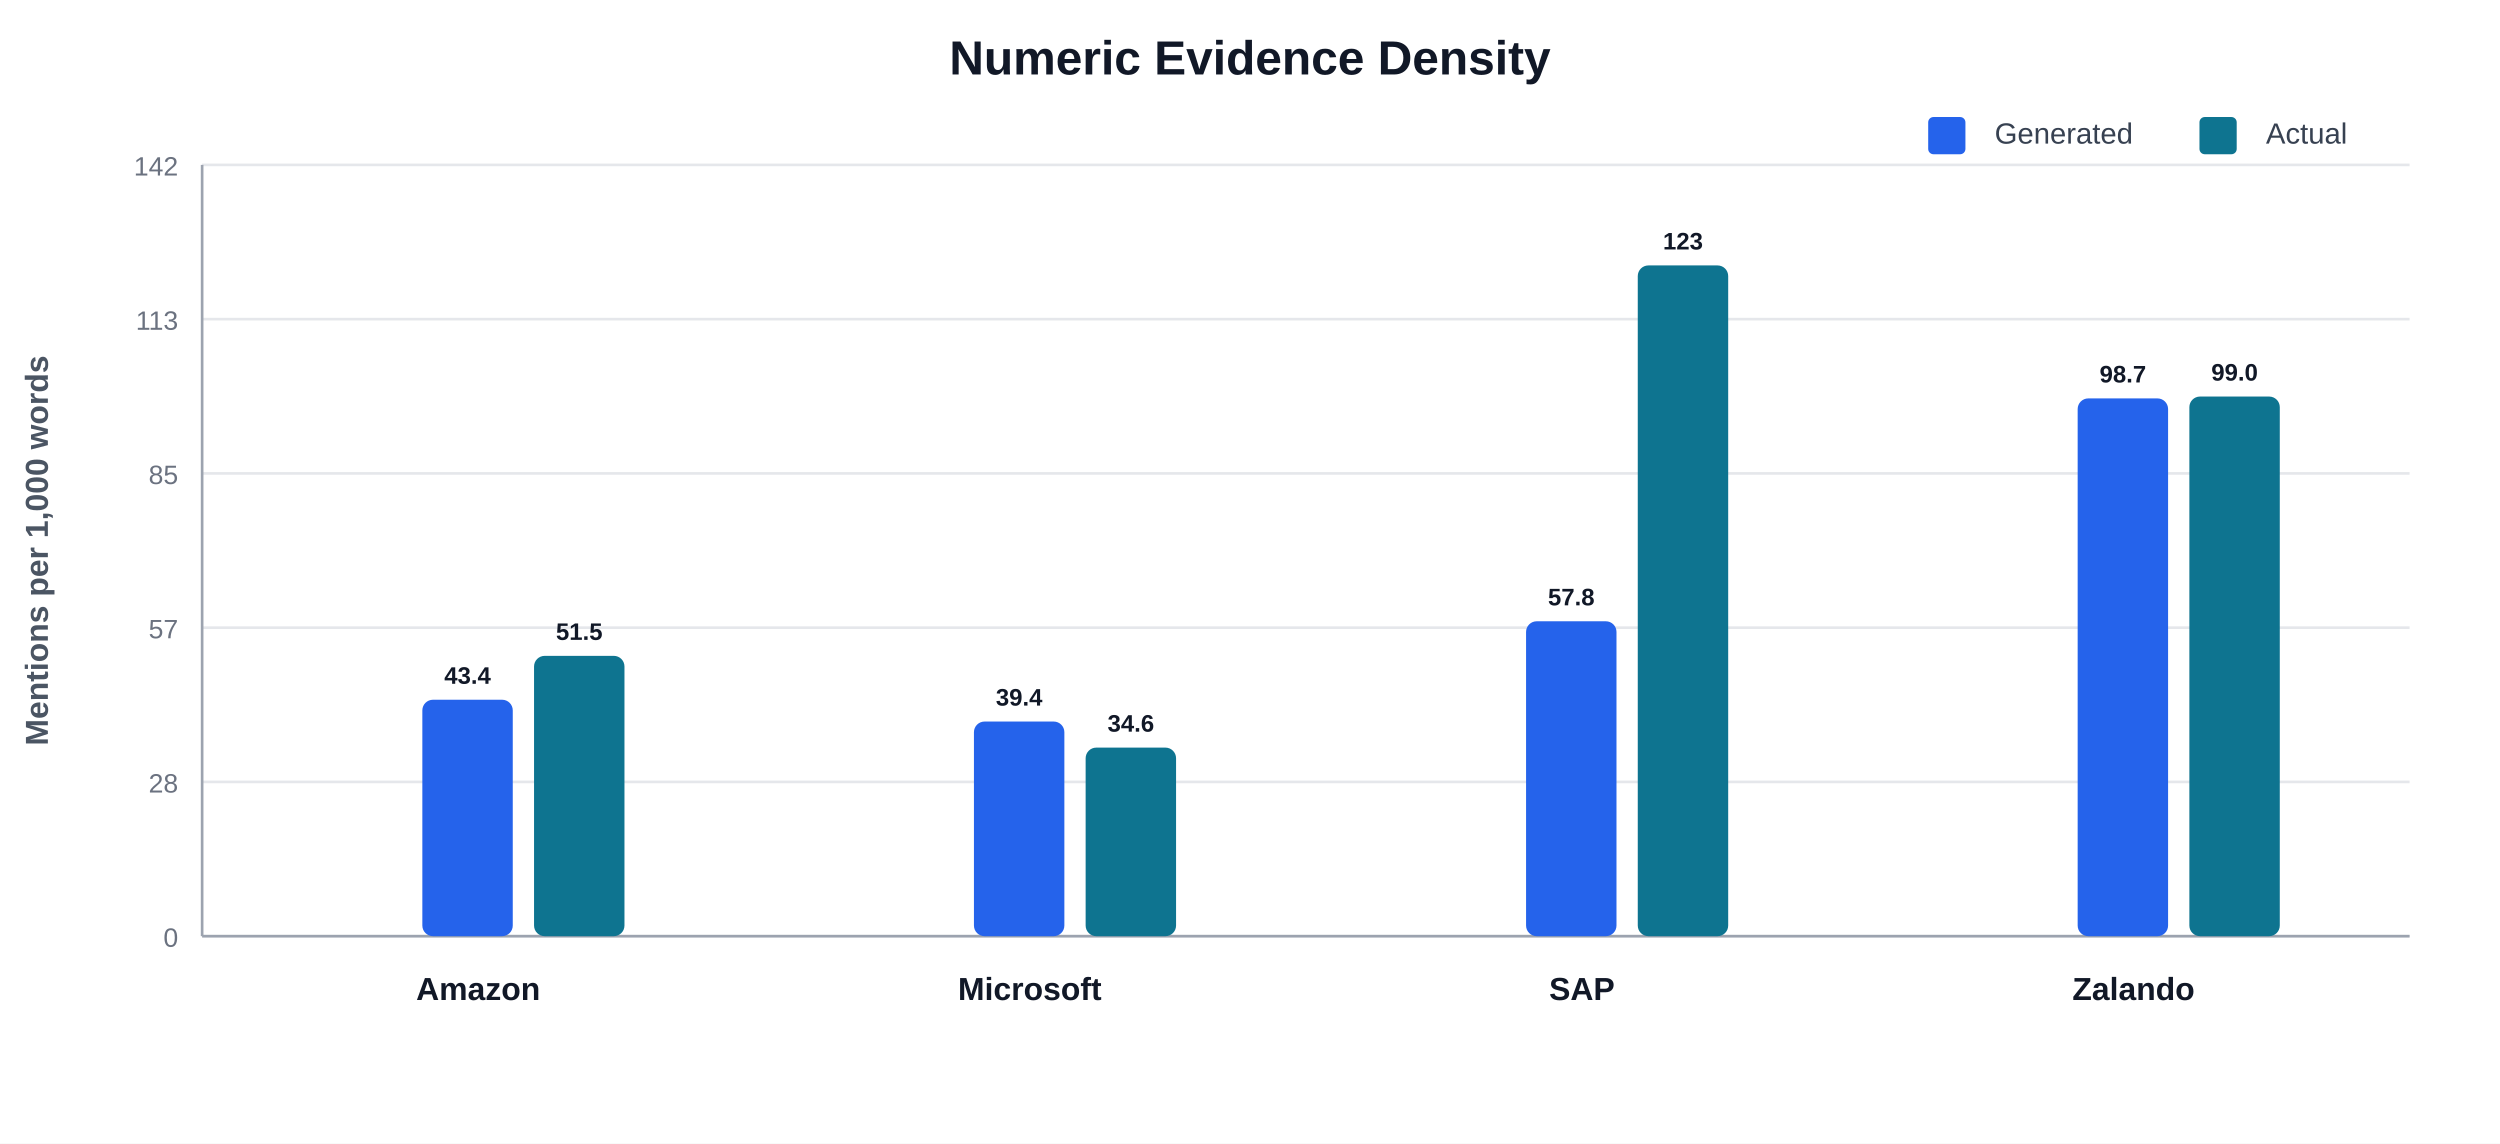
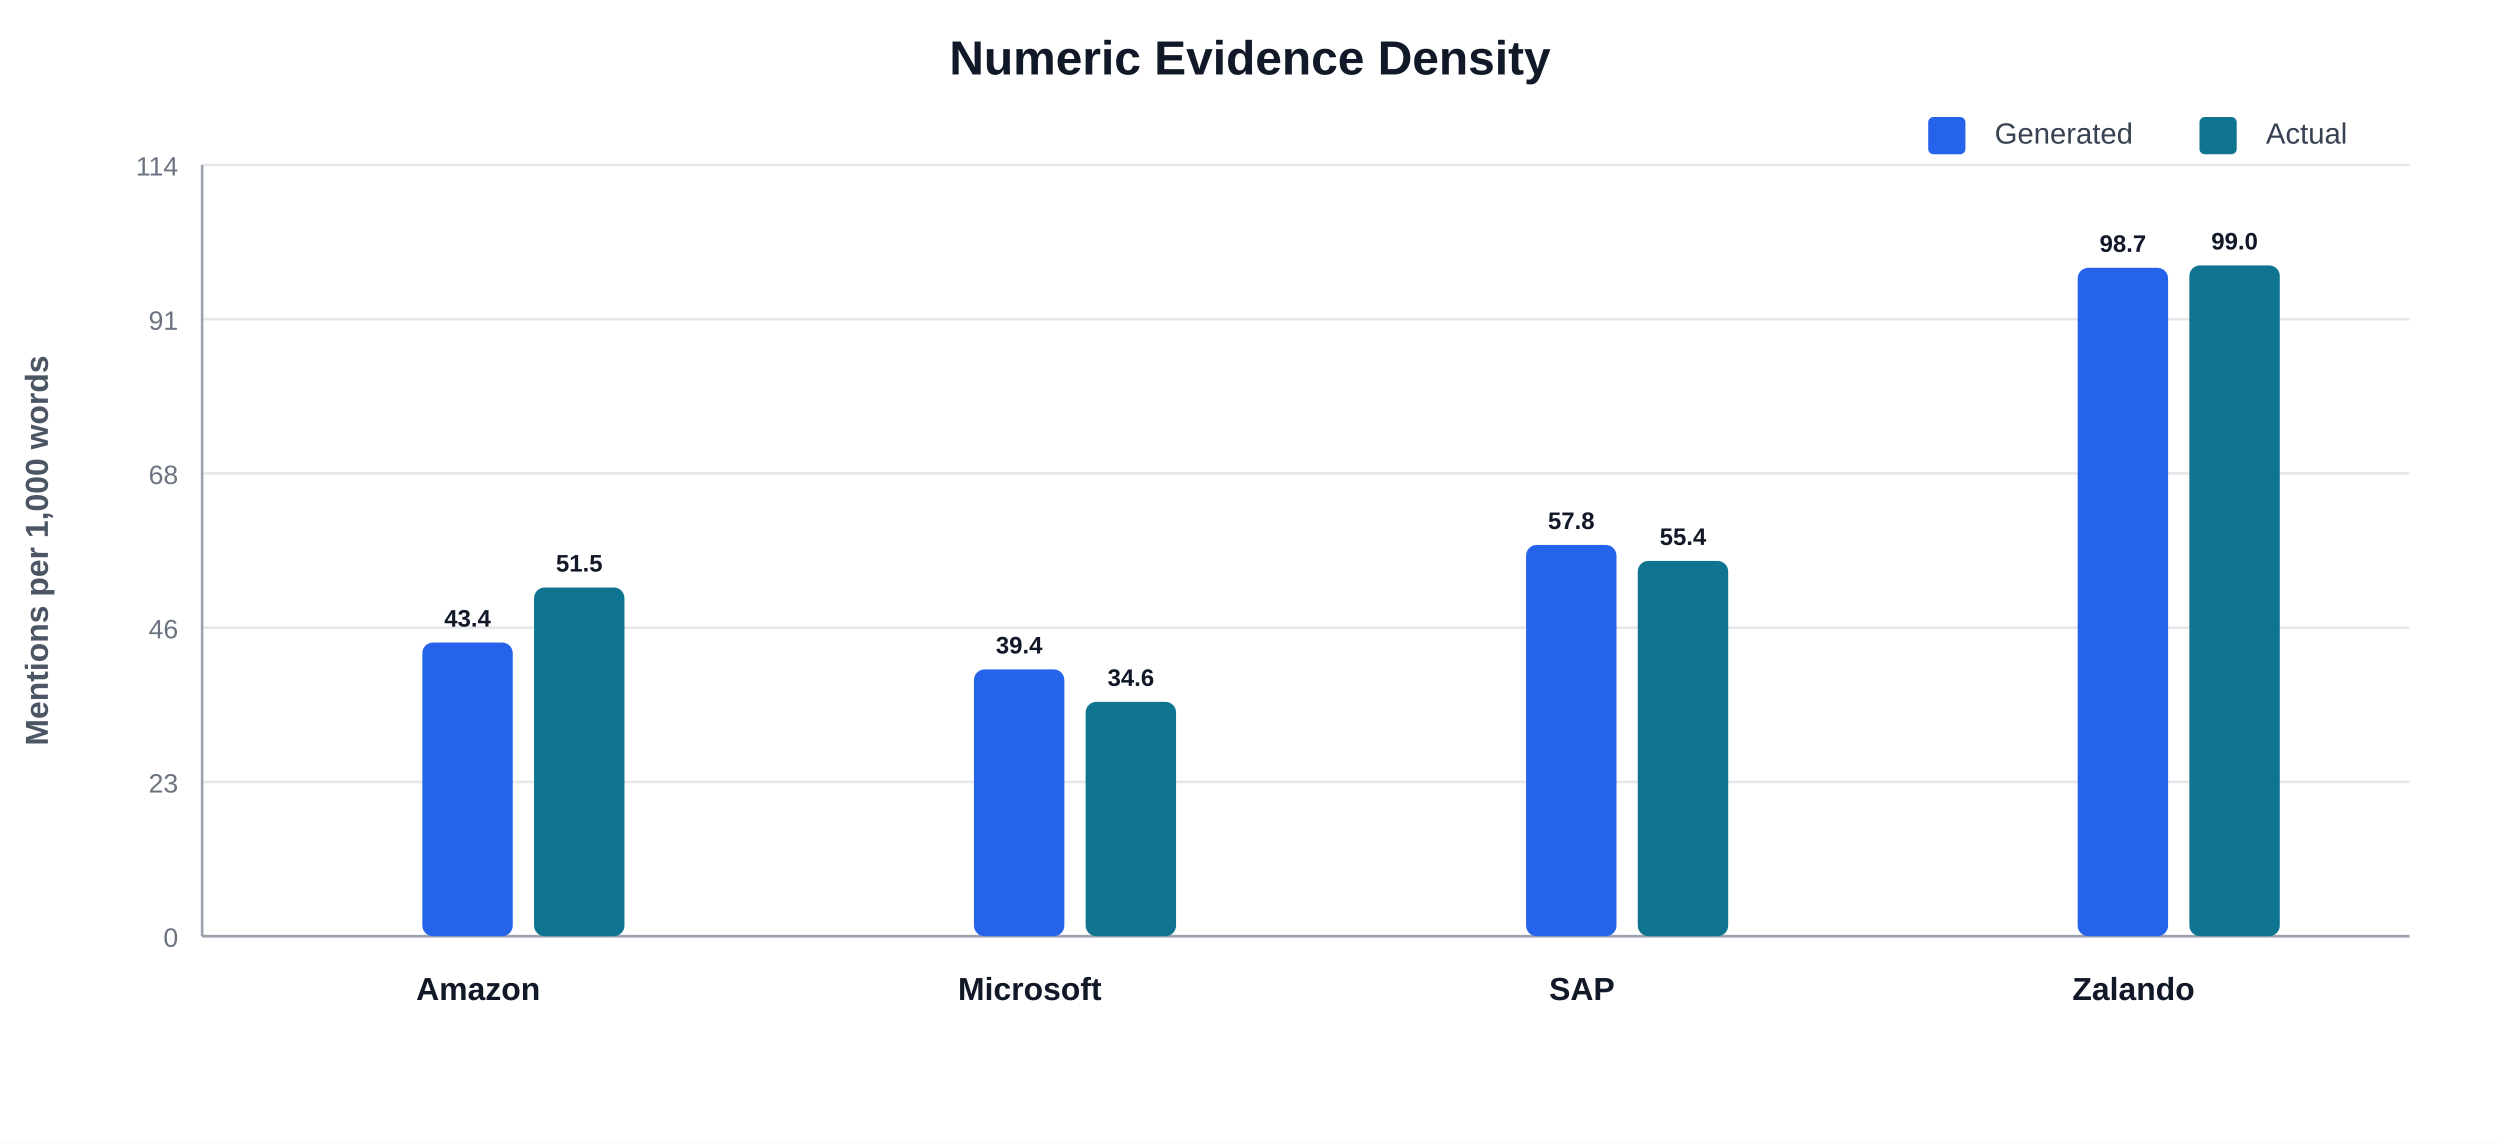
<svg xmlns="http://www.w3.org/2000/svg" width="940" height="430" viewBox="0 0 940 430">
  <rect width="100%" height="100%" fill="#FFFFFF" />
  <text x="470.0" y="28.0" font-family="Arial, sans-serif" font-size="18" fill="#111827" text-anchor="middle" font-weight="700">Numeric Evidence Density</text>
  <text x="750.0" y="54.0" font-family="Arial, sans-serif" font-size="11" fill="#374151" text-anchor="start" font-weight="400">Generated</text>
  <rect x="725" y="44" width="14" height="14" rx="2" fill="#2563EB" />
  <text x="852.0" y="54.0" font-family="Arial, sans-serif" font-size="11" fill="#374151" text-anchor="start" font-weight="400">Actual</text>
  <rect x="827" y="44" width="14" height="14" rx="2" fill="#0E7490" />
  <line x1="76" y1="352.0" x2="906" y2="352.0" stroke="#E5E7EB" />
  <text x="67.0" y="356.0" font-family="Arial, sans-serif" font-size="10" fill="#6B7280" text-anchor="end" font-weight="400">0</text>
  <line x1="76" y1="294.0" x2="906" y2="294.0" stroke="#E5E7EB" />
-   <text x="67.0" y="298.0" font-family="Arial, sans-serif" font-size="10" fill="#6B7280" text-anchor="end" font-weight="400">28</text>
+   <text x="67.0" y="298.0" font-family="Arial, sans-serif" font-size="10" fill="#6B7280" text-anchor="end" font-weight="400">23</text>
  <line x1="76" y1="236.0" x2="906" y2="236.0" stroke="#E5E7EB" />
-   <text x="67.0" y="240.0" font-family="Arial, sans-serif" font-size="10" fill="#6B7280" text-anchor="end" font-weight="400">57</text>
+   <text x="67.0" y="240.0" font-family="Arial, sans-serif" font-size="10" fill="#6B7280" text-anchor="end" font-weight="400">46</text>
  <line x1="76" y1="178.0" x2="906" y2="178.0" stroke="#E5E7EB" />
-   <text x="67.0" y="182.0" font-family="Arial, sans-serif" font-size="10" fill="#6B7280" text-anchor="end" font-weight="400">85</text>
+   <text x="67.0" y="182.0" font-family="Arial, sans-serif" font-size="10" fill="#6B7280" text-anchor="end" font-weight="400">68</text>
  <line x1="76" y1="120.0" x2="906" y2="120.0" stroke="#E5E7EB" />
-   <text x="67.0" y="124.0" font-family="Arial, sans-serif" font-size="10" fill="#6B7280" text-anchor="end" font-weight="400">113</text>
+   <text x="67.0" y="124.0" font-family="Arial, sans-serif" font-size="10" fill="#6B7280" text-anchor="end" font-weight="400">91</text>
  <line x1="76" y1="62.0" x2="906" y2="62.0" stroke="#E5E7EB" />
-   <text x="67.0" y="66.0" font-family="Arial, sans-serif" font-size="10" fill="#6B7280" text-anchor="end" font-weight="400">142</text>
+   <text x="67.0" y="66.0" font-family="Arial, sans-serif" font-size="10" fill="#6B7280" text-anchor="end" font-weight="400">114</text>
  <line x1="76" y1="62" x2="76" y2="352" stroke="#9CA3AF" />
  <line x1="76" y1="352" x2="906" y2="352" stroke="#9CA3AF" />
  <text transform="rotate(-90 18 207.0)" x="18.0" y="207.0" font-family="Arial, sans-serif" font-size="12" fill="#4B5563" text-anchor="middle" font-weight="600">Mentions per 1,000 words</text>
-   <rect x="158.8" y="263.1" width="34" height="88.9" rx="4" fill="#2563EB" />
-   <text x="175.8" y="257.1" font-family="Arial, sans-serif" font-size="9" fill="#111827" text-anchor="middle" font-weight="700">43.4</text>
-   <rect x="200.8" y="246.6" width="34" height="105.4" rx="4" fill="#0E7490" />
-   <text x="217.8" y="240.6" font-family="Arial, sans-serif" font-size="9" fill="#111827" text-anchor="middle" font-weight="700">51.5</text>
+   <rect x="158.8" y="241.6" width="34" height="110.4" rx="4" fill="#2563EB" />
+   <text x="175.8" y="235.6" font-family="Arial, sans-serif" font-size="9" fill="#111827" text-anchor="middle" font-weight="700">43.4</text>
+   <rect x="200.8" y="220.9" width="34" height="131.1" rx="4" fill="#0E7490" />
+   <text x="217.8" y="214.9" font-family="Arial, sans-serif" font-size="9" fill="#111827" text-anchor="middle" font-weight="700">51.5</text>
  <text x="179.8" y="376.0" font-family="Arial, sans-serif" font-size="12" fill="#111827" text-anchor="middle" font-weight="700">Amazon</text>
-   <rect x="366.2" y="271.3" width="34" height="80.7" rx="4" fill="#2563EB" />
-   <text x="383.2" y="265.3" font-family="Arial, sans-serif" font-size="9" fill="#111827" text-anchor="middle" font-weight="700">39.4</text>
-   <rect x="408.2" y="281.1" width="34" height="70.9" rx="4" fill="#0E7490" />
-   <text x="425.2" y="275.1" font-family="Arial, sans-serif" font-size="9" fill="#111827" text-anchor="middle" font-weight="700">34.6</text>
+   <rect x="366.2" y="251.7" width="34" height="100.3" rx="4" fill="#2563EB" />
+   <text x="383.2" y="245.7" font-family="Arial, sans-serif" font-size="9" fill="#111827" text-anchor="middle" font-weight="700">39.4</text>
+   <rect x="408.2" y="263.9" width="34" height="88.1" rx="4" fill="#0E7490" />
+   <text x="425.2" y="257.9" font-family="Arial, sans-serif" font-size="9" fill="#111827" text-anchor="middle" font-weight="700">34.6</text>
  <text x="387.2" y="376.0" font-family="Arial, sans-serif" font-size="12" fill="#111827" text-anchor="middle" font-weight="700">Microsoft</text>
-   <rect x="573.8" y="233.6" width="34" height="118.4" rx="4" fill="#2563EB" />
-   <text x="590.8" y="227.6" font-family="Arial, sans-serif" font-size="9" fill="#111827" text-anchor="middle" font-weight="700">57.8</text>
-   <rect x="615.8" y="99.8" width="34" height="252.2" rx="4" fill="#0E7490" />
-   <text x="632.8" y="93.8" font-family="Arial, sans-serif" font-size="9" fill="#111827" text-anchor="middle" font-weight="700">123</text>
+   <rect x="573.8" y="204.9" width="34" height="147.1" rx="4" fill="#2563EB" />
+   <text x="590.8" y="198.9" font-family="Arial, sans-serif" font-size="9" fill="#111827" text-anchor="middle" font-weight="700">57.8</text>
+   <rect x="615.8" y="210.9" width="34" height="141.1" rx="4" fill="#0E7490" />
+   <text x="632.8" y="204.9" font-family="Arial, sans-serif" font-size="9" fill="#111827" text-anchor="middle" font-weight="700">55.4</text>
  <text x="594.8" y="376.0" font-family="Arial, sans-serif" font-size="12" fill="#111827" text-anchor="middle" font-weight="700">SAP</text>
-   <rect x="781.2" y="149.8" width="34" height="202.2" rx="4" fill="#2563EB" />
-   <text x="798.2" y="143.8" font-family="Arial, sans-serif" font-size="9" fill="#111827" text-anchor="middle" font-weight="700">98.7</text>
-   <rect x="823.2" y="149.1" width="34" height="202.9" rx="4" fill="#0E7490" />
-   <text x="840.2" y="143.1" font-family="Arial, sans-serif" font-size="9" fill="#111827" text-anchor="middle" font-weight="700">99.0</text>
+   <rect x="781.2" y="100.7" width="34" height="251.3" rx="4" fill="#2563EB" />
+   <text x="798.2" y="94.7" font-family="Arial, sans-serif" font-size="9" fill="#111827" text-anchor="middle" font-weight="700">98.7</text>
+   <rect x="823.2" y="99.8" width="34" height="252.2" rx="4" fill="#0E7490" />
+   <text x="840.2" y="93.8" font-family="Arial, sans-serif" font-size="9" fill="#111827" text-anchor="middle" font-weight="700">99.0</text>
  <text x="802.2" y="376.0" font-family="Arial, sans-serif" font-size="12" fill="#111827" text-anchor="middle" font-weight="700">Zalando</text>
</svg>
